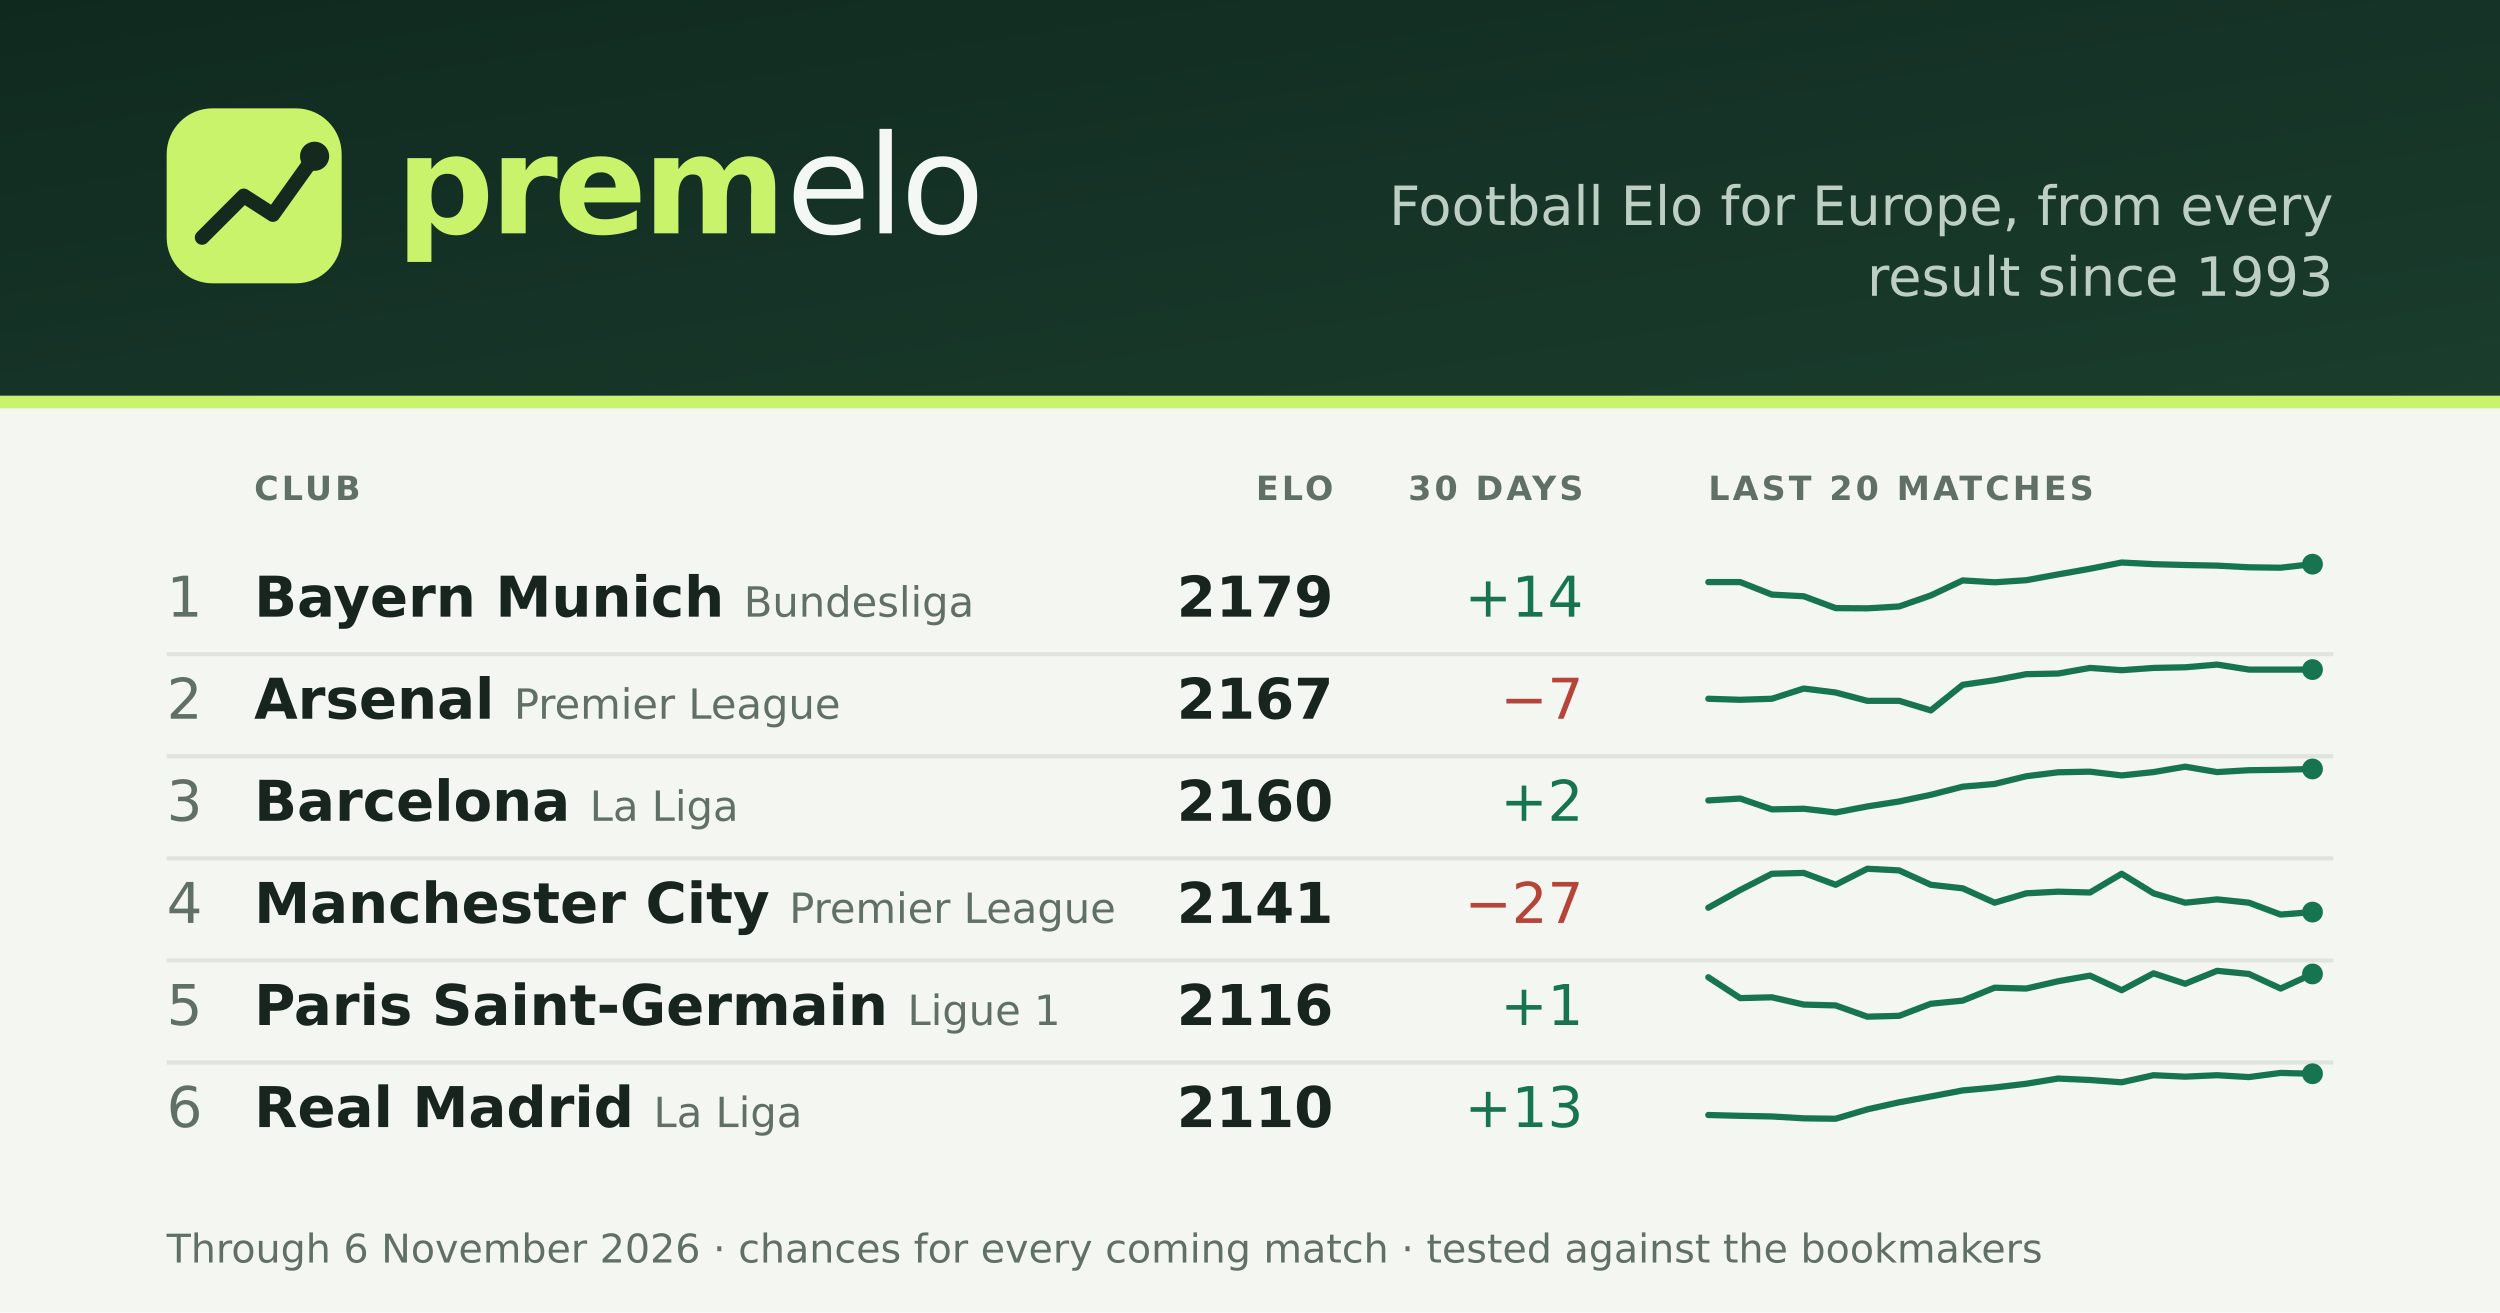
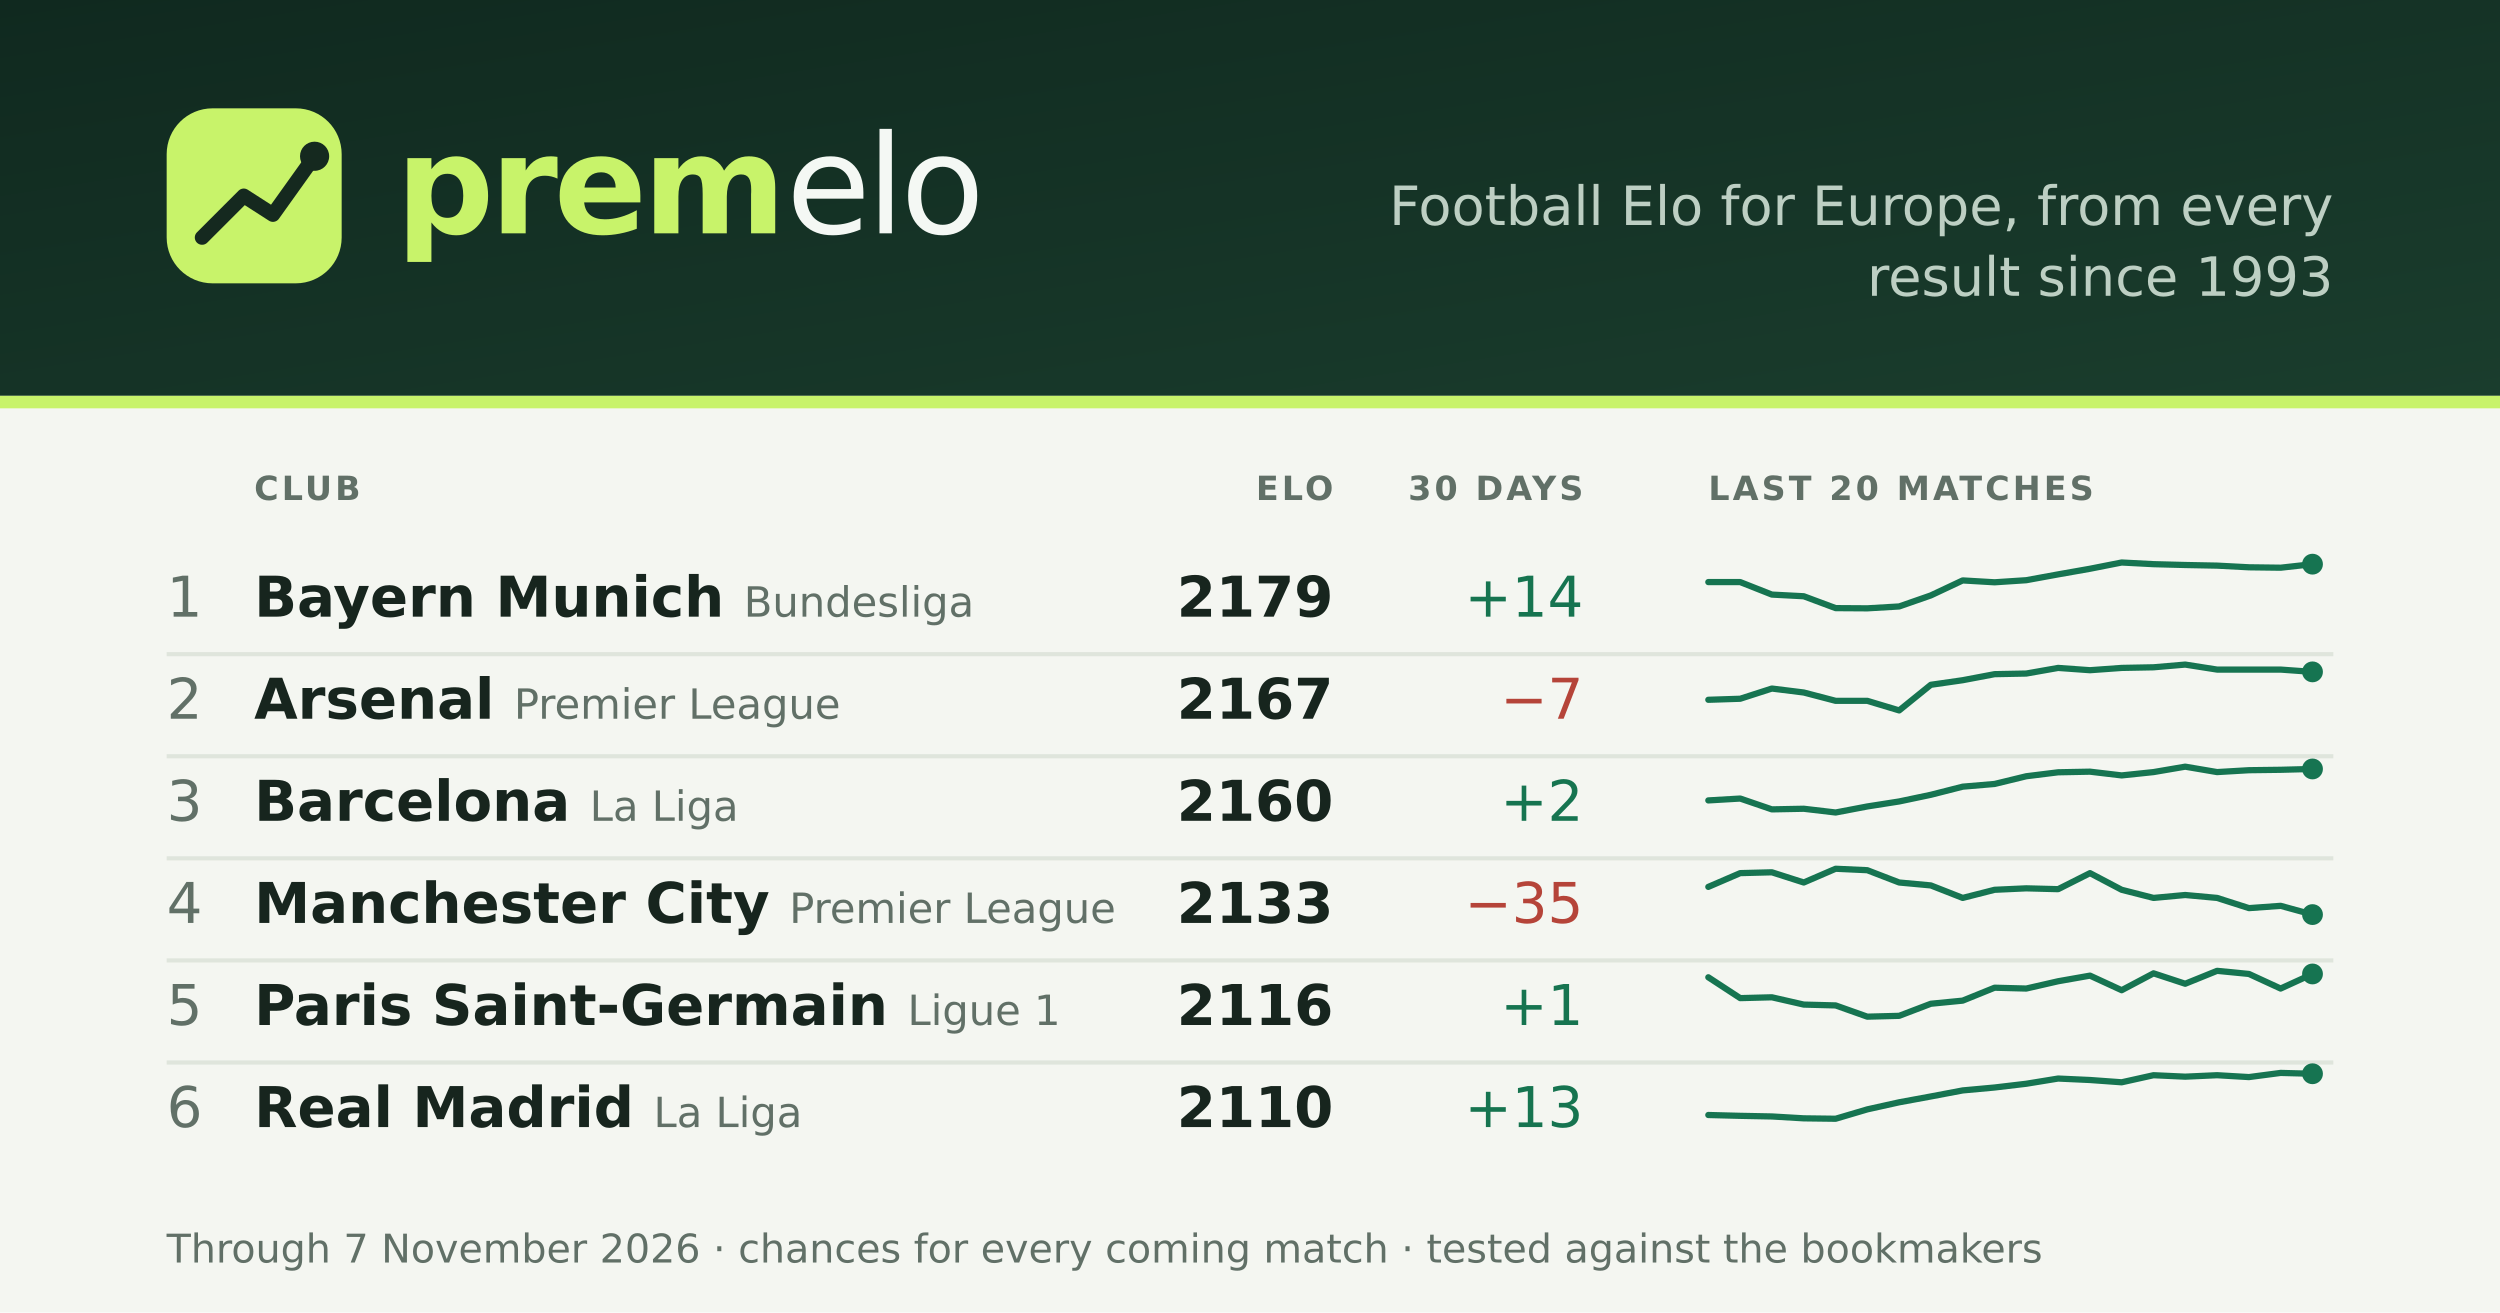
<svg xmlns="http://www.w3.org/2000/svg" width="1200" height="630" viewBox="0 0 1200 630" font-family="DejaVu Sans, sans-serif">
  <defs>
    <linearGradient id="hd" x1="0" y1="0" x2="1" y2="1">
      <stop offset="0" stop-color="#10291f" />
      <stop offset="1" stop-color="#1a3d2d" />
    </linearGradient>
  </defs>
  <rect width="1200" height="630" fill="#f4f6f1" />
  <rect width="1200" height="190" fill="url(#hd)" />
  <rect y="190" width="1200" height="6" fill="#c8f36a" />
  <rect x="80" y="52" width="84" height="84" rx="22" fill="#c8f36a" />
  <path d="M97 114L117 94L131 103L151 75" fill="none" stroke="#15291f" stroke-width="7" stroke-linecap="round" stroke-linejoin="round" />
  <circle cx="151" cy="75" r="7" fill="#15291f" />
  <text x="190" y="112" font-size="66" fill="#f4f8f4" letter-spacing="-2">
    <tspan fill="#c8f36a" font-weight="bold">prem</tspan>elo</text>
  <text x="1120" y="108" font-size="26" fill="#bdcfc3" text-anchor="end">Football Elo for Europe, from every</text>
  <text x="1120" y="142" font-size="26" fill="#bdcfc3" text-anchor="end">result since 1993</text>
  <g font-size="16" fill="#617067" font-weight="bold" letter-spacing="1.5">
    <text x="122" y="240">CLUB</text>
    <text x="640" y="240" text-anchor="end">ELO</text>
    <text x="760" y="240" text-anchor="end">30 DAYS</text>
    <text x="820" y="240">LAST 20 MATCHES</text>
  </g>
  <g font-size="27">
    <text x="80" y="296" fill="#617067">1</text>
    <text x="122" y="296" fill="#17251e" font-weight="600">Bayern Munich <tspan fill="#617067" font-size="20" font-weight="normal">Bundesliga</tspan>
    </text>
    <text x="640" y="296" fill="#17251e" font-weight="bold" text-anchor="end">2179</text>
    <text x="760" y="296" fill="#167450" text-anchor="end">+14</text>
    <polyline points="820.0,279.4 835.3,279.4 850.5,285.4 865.8,286.2 881.1,291.9 896.3,292.0 911.6,291.1 926.8,285.8 942.1,278.6 957.4,279.5 972.6,278.5 987.9,275.7 1003.2,273.0 1018.4,270.0 1033.7,270.8 1048.9,271.2 1064.2,271.5 1079.5,272.3 1094.7,272.5 1110.0,270.8" fill="none" stroke="#167451" stroke-width="3" stroke-linejoin="round" stroke-linecap="round" />
    <circle cx="1110.0" cy="270.8" r="5" fill="#167451" />
    <line x1="80" x2="1120" y1="314" y2="314" stroke="#dfe5dc" stroke-width="2" />
    <text x="80" y="345" fill="#617067">2</text>
    <text x="122" y="345" fill="#17251e" font-weight="600">Arsenal <tspan fill="#617067" font-size="20" font-weight="normal">Premier League</tspan>
    </text>
    <text x="640" y="345" fill="#17251e" font-weight="bold" text-anchor="end">2167</text>
    <text x="760" y="345" fill="#b54439" text-anchor="end">−7</text>
-     <polyline points="820.0,335.4 835.3,335.9 850.5,335.4 865.8,330.5 881.1,332.4 896.3,336.4 911.6,336.4 926.8,341.0 942.1,328.7 957.4,326.5 972.6,323.6 987.9,323.3 1003.2,320.6 1018.4,321.7 1033.7,320.6 1048.9,320.3 1064.2,319.0 1079.5,321.4 1094.7,321.4 1110.0,321.4" fill="none" stroke="#167451" stroke-width="3" stroke-linejoin="round" stroke-linecap="round" />
-     <circle cx="1110.0" cy="321.4" r="5" fill="#167451" />
+     <polyline points="820.0,335.9 835.3,335.4 850.5,330.5 865.8,332.4 881.1,336.4 896.3,336.4 911.6,341.0 926.8,328.7 942.1,326.5 957.4,323.6 972.6,323.3 987.9,320.6 1003.2,321.7 1018.4,320.6 1033.7,320.3 1048.9,319.0 1064.2,321.4 1079.5,321.4 1094.7,321.4 1110.0,322.5" fill="none" stroke="#167451" stroke-width="3" stroke-linejoin="round" stroke-linecap="round" />
+     <circle cx="1110.0" cy="322.5" r="5" fill="#167451" />
    <line x1="80" x2="1120" y1="363" y2="363" stroke="#dfe5dc" stroke-width="2" />
    <text x="80" y="394" fill="#617067">3</text>
    <text x="122" y="394" fill="#17251e" font-weight="600">Barcelona <tspan fill="#617067" font-size="20" font-weight="normal">La Liga</tspan>
    </text>
    <text x="640" y="394" fill="#17251e" font-weight="bold" text-anchor="end">2160</text>
    <text x="760" y="394" fill="#167450" text-anchor="end">+2</text>
    <polyline points="820.0,384.2 835.3,383.3 850.5,388.5 865.8,388.2 881.1,390.0 896.3,387.1 911.6,384.7 926.8,381.5 942.1,377.6 957.4,376.3 972.6,372.6 987.9,370.7 1003.2,370.4 1018.4,372.2 1033.7,370.6 1048.9,368.0 1064.2,370.6 1079.5,369.7 1094.7,369.5 1110.0,369.1" fill="none" stroke="#167451" stroke-width="3" stroke-linejoin="round" stroke-linecap="round" />
    <circle cx="1110.0" cy="369.1" r="5" fill="#167451" />
    <line x1="80" x2="1120" y1="412" y2="412" stroke="#dfe5dc" stroke-width="2" />
    <text x="80" y="443" fill="#617067">4</text>
    <text x="122" y="443" fill="#17251e" font-weight="600">Manchester City <tspan fill="#617067" font-size="20" font-weight="normal">Premier League</tspan>
    </text>
-     <text x="640" y="443" fill="#17251e" font-weight="bold" text-anchor="end">2141</text>
-     <text x="760" y="443" fill="#b54439" text-anchor="end">−27</text>
-     <polyline points="820.0,435.7 835.3,427.2 850.5,419.4 865.8,419.0 881.1,424.7 896.3,417.0 911.6,417.8 926.8,424.7 942.1,426.4 957.4,433.3 972.6,428.8 987.9,428.0 1003.2,428.4 1018.4,419.4 1033.7,428.8 1048.9,433.3 1064.2,431.7 1079.5,433.3 1094.7,439.0 1110.0,437.8" fill="none" stroke="#167451" stroke-width="3" stroke-linejoin="round" stroke-linecap="round" />
-     <circle cx="1110.0" cy="437.8" r="5" fill="#167451" />
+     <text x="640" y="443" fill="#17251e" font-weight="bold" text-anchor="end">2133</text>
+     <text x="760" y="443" fill="#b54439" text-anchor="end">−35</text>
+     <polyline points="820.0,425.7 835.3,419.1 850.5,418.7 865.8,423.6 881.1,417.0 896.3,417.7 911.6,423.6 926.8,425.0 942.1,431.0 957.4,427.1 972.6,426.4 987.9,426.8 1003.2,419.1 1018.4,427.1 1033.7,431.0 1048.9,429.6 1064.2,431.0 1079.5,435.9 1094.7,434.8 1110.0,439.0" fill="none" stroke="#167451" stroke-width="3" stroke-linejoin="round" stroke-linecap="round" />
+     <circle cx="1110.0" cy="439.0" r="5" fill="#167451" />
    <line x1="80" x2="1120" y1="461" y2="461" stroke="#dfe5dc" stroke-width="2" />
    <text x="80" y="492" fill="#617067">5</text>
    <text x="122" y="492" fill="#17251e" font-weight="600">Paris Saint-Germain <tspan fill="#617067" font-size="20" font-weight="normal">Ligue 1</tspan>
    </text>
    <text x="640" y="492" fill="#17251e" font-weight="bold" text-anchor="end">2116</text>
    <text x="760" y="492" fill="#167450" text-anchor="end">+1</text>
    <polyline points="820.0,469.1 835.3,479.1 850.5,478.7 865.8,482.2 881.1,482.6 896.3,488.0 911.6,487.6 926.8,481.8 942.1,480.3 957.4,474.1 972.6,474.5 987.9,471.0 1003.2,468.3 1018.4,475.3 1033.7,467.2 1048.9,472.2 1064.2,466.0 1079.5,467.5 1094.7,474.5 1110.0,467.5" fill="none" stroke="#167451" stroke-width="3" stroke-linejoin="round" stroke-linecap="round" />
    <circle cx="1110.0" cy="467.5" r="5" fill="#167451" />
    <line x1="80" x2="1120" y1="510" y2="510" stroke="#dfe5dc" stroke-width="2" />
    <text x="80" y="541" fill="#617067">6</text>
    <text x="122" y="541" fill="#17251e" font-weight="600">Real Madrid <tspan fill="#617067" font-size="20" font-weight="normal">La Liga</tspan>
    </text>
    <text x="640" y="541" fill="#17251e" font-weight="bold" text-anchor="end">2110</text>
    <text x="760" y="541" fill="#167450" text-anchor="end">+13</text>
    <polyline points="820.0,535.2 835.3,535.6 850.5,535.9 865.8,536.8 881.1,537.0 896.3,532.5 911.6,529.1 926.8,526.3 942.1,523.4 957.4,522.0 972.6,520.2 987.9,517.7 1003.2,518.4 1018.4,519.5 1033.7,516.1 1048.9,516.8 1064.2,516.1 1079.5,517.0 1094.7,515.0 1110.0,515.4" fill="none" stroke="#167451" stroke-width="3" stroke-linejoin="round" stroke-linecap="round" />
    <circle cx="1110.0" cy="515.4" r="5" fill="#167451" />
  </g>
-   <text x="80" y="606" font-size="19" fill="#617067">Through 6 November 2026 · chances for every coming match · tested against the bookmakers</text>
+   <text x="80" y="606" font-size="19" fill="#617067">Through 7 November 2026 · chances for every coming match · tested against the bookmakers</text>
</svg>
